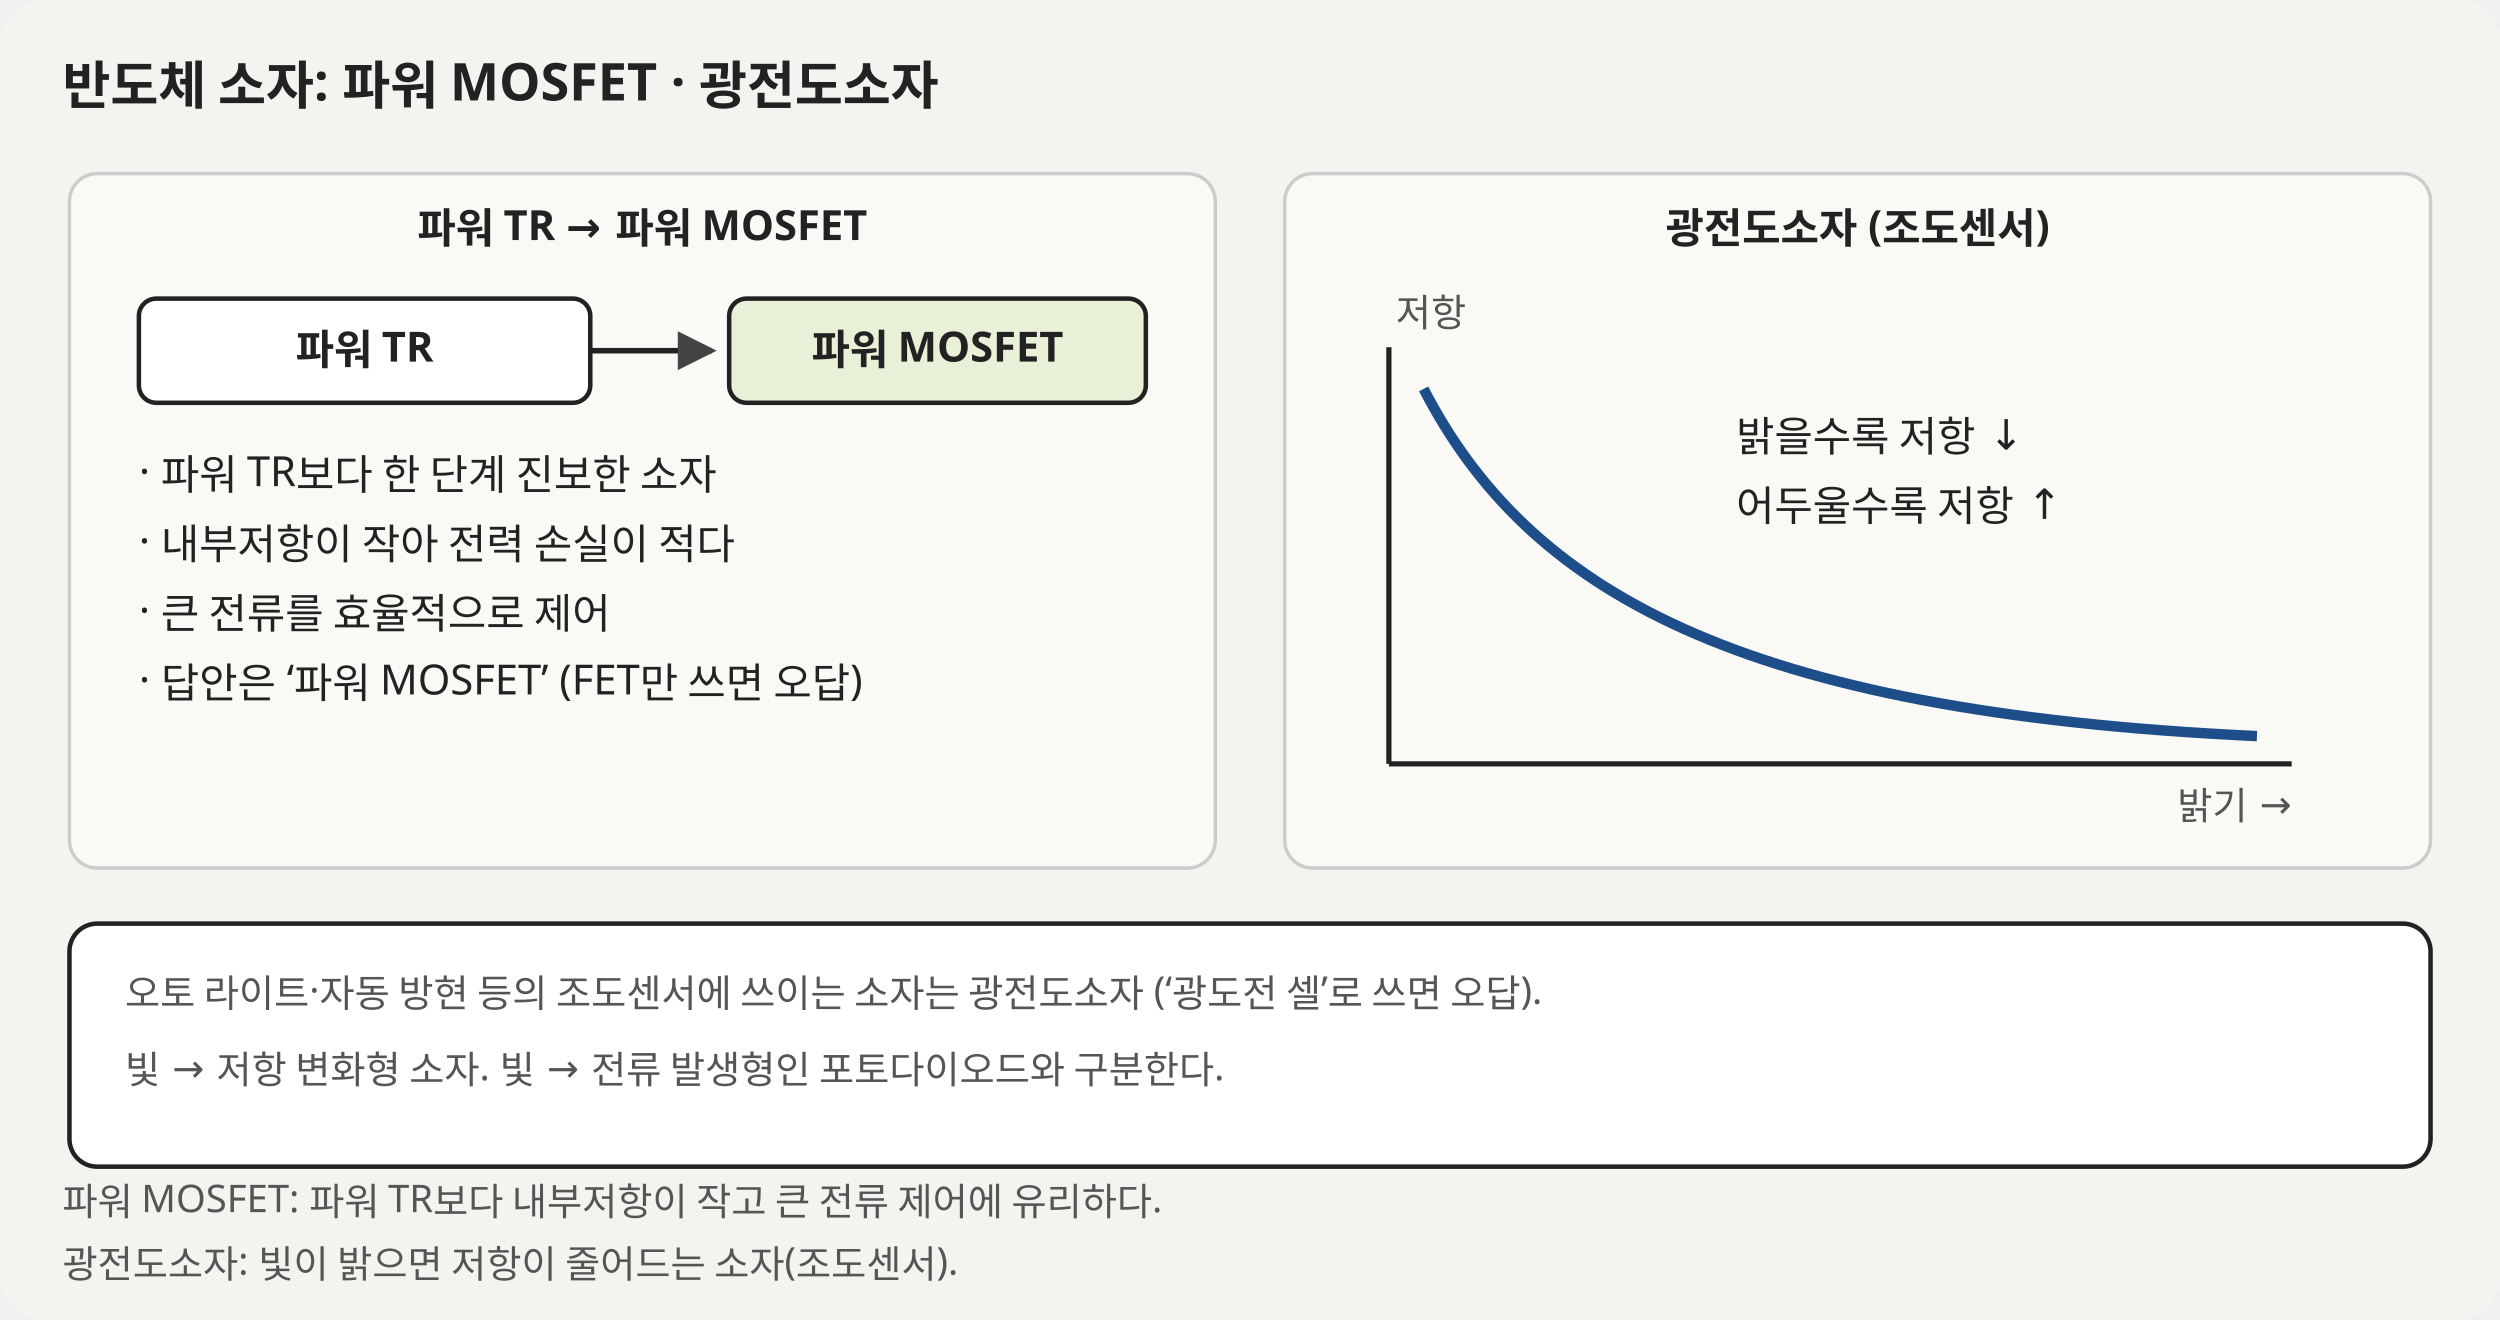
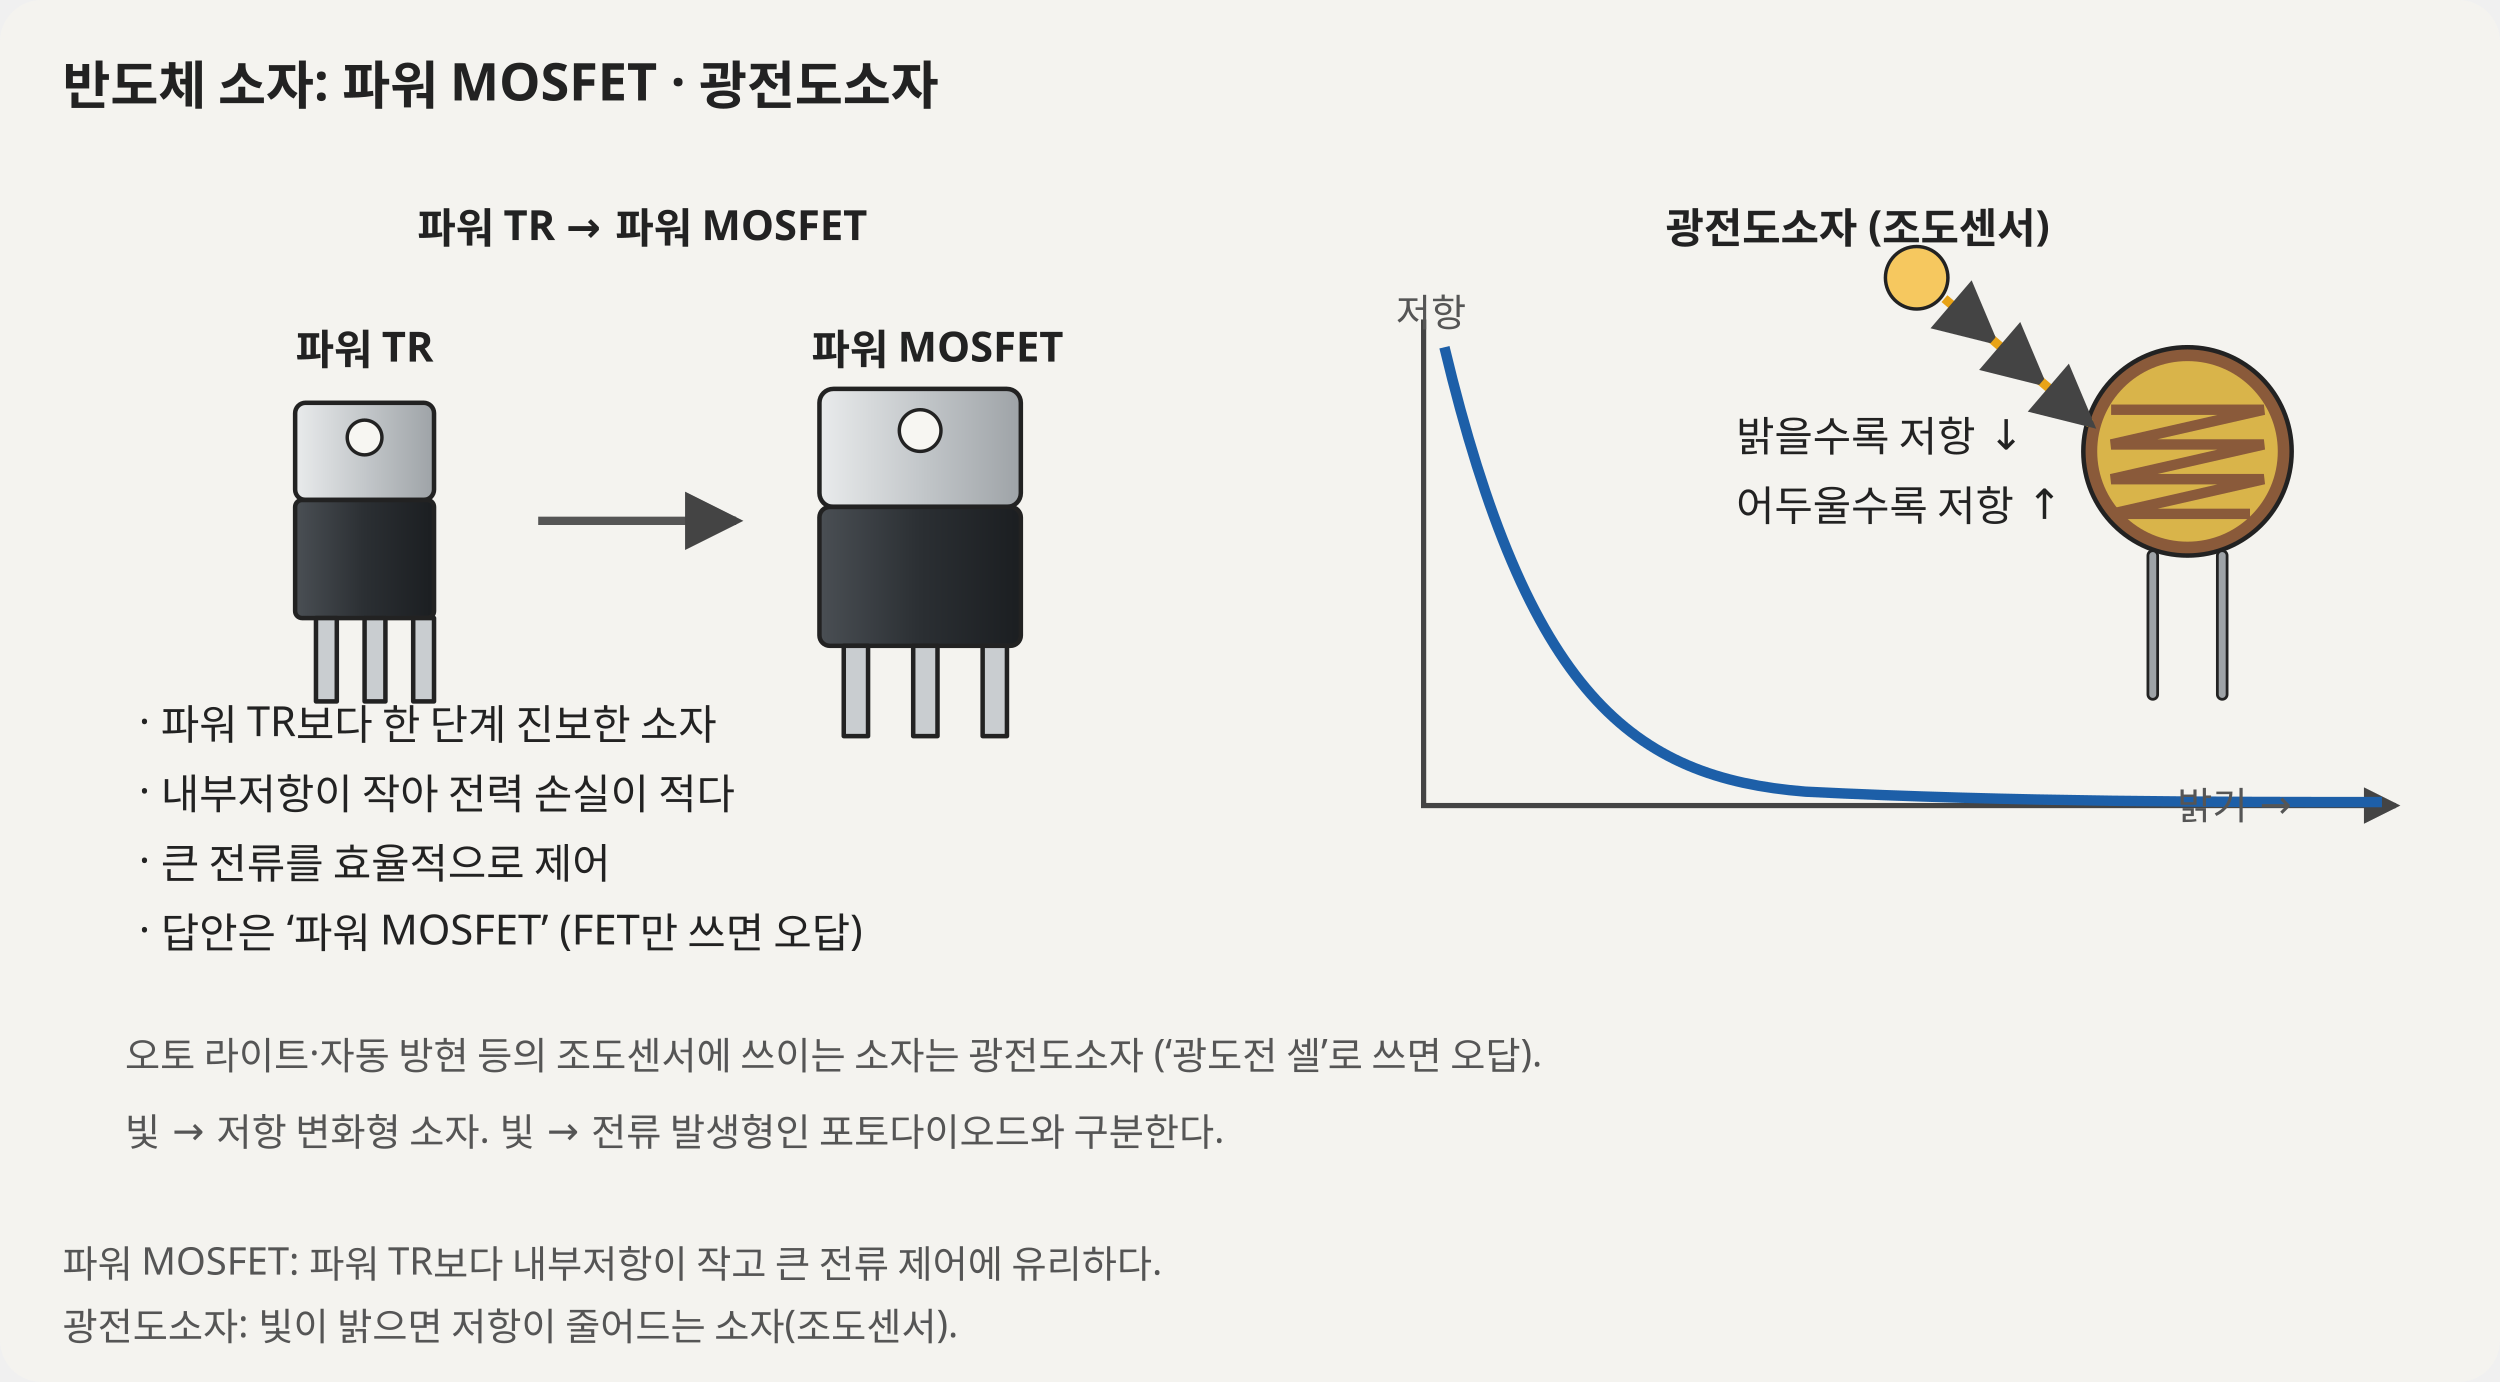
- <svg xmlns="http://www.w3.org/2000/svg" viewBox="0 0 720 380" width="720" height="380" role="img" aria-label="파워 트랜지스터와 파워 MOSFET 비교, 밝기에 따라 저항이 줄어드는 광전도소자">
+ <svg xmlns="http://www.w3.org/2000/svg" viewBox="0 0 720 398" width="720" height="398" role="img" aria-label="파워 트랜지스터와 파워 MOSFET 비교, 밝기에 따라 저항이 줄어드는 광전도소자">
  <style>
text{font:12px "Apple SD Gothic Neo","Malgun Gothic","Noto Sans KR",sans-serif;fill:#222}
.t{font-size:15px;font-weight:700}.n{font-size:11px;fill:#555}
.l{stroke:#444;stroke-width:.8;fill:none}.d{fill:#444}
.o{stroke:#222;stroke-width:1.3;stroke-linejoin:round}
.k{stroke:#222;stroke-width:1;fill:none}
</style>
  <defs>
    <marker id="a" viewBox="0 0 8 8" refX="7" refY="4" markerWidth="7" markerHeight="7" orient="auto">
      <path d="M0,0L8,4L0,8Z" fill="#444" />
    </marker>
    <marker id="r" viewBox="0 0 8 8" refX="7" refY="4" markerWidth="7" markerHeight="7" orient="auto">
      <path d="M0,0L8,4L0,8Z" fill="#c1121f" />
    </marker>
  </defs>
-   <rect width="720" height="380" rx="12" fill="#F4F3EF" />
+   <rect width="720" height="398" rx="12" fill="#F4F3EF" />
+   <defs>
+     <linearGradient id="mt" x1="0" y1="0" x2="1" y2="0">
+       <stop offset="0" stop-color="#e9ebec" />
+       <stop offset=".5" stop-color="#c3c7ca" />
+       <stop offset="1" stop-color="#9ea3a7" />
+     </linearGradient>
+     <linearGradient id="mv" x1="0" y1="0" x2="0" y2="1">
+       <stop offset="0" stop-color="#eceeef" />
+       <stop offset="1" stop-color="#b4b9bd" />
+     </linearGradient>
+     <linearGradient id="bk" x1="0" y1="0" x2="1" y2="0">
+       <stop offset="0" stop-color="#4a4f54" />
+       <stop offset=".5" stop-color="#2b2f33" />
+       <stop offset="1" stop-color="#1b1e21" />
+     </linearGradient>
+   </defs>
+   <rect class="o" x="85" y="116" width="40" height="28" rx="3" fill="url(#mt)" />
+   <circle cx="105" cy="126" r="5" fill="#f7f6f2" stroke="#222" stroke-width="1" />
+   <rect class="o" x="85" y="144" width="40" height="34" rx="2" fill="url(#bk)" />
+   <rect class="o" x="91" y="178" width="6" height="24" fill="#c9cdd0" />
+   <rect class="o" x="105" y="178" width="6" height="24" fill="#c9cdd0" />
+   <rect class="o" x="119" y="178" width="6" height="24" fill="#c9cdd0" />
+   <rect class="o" x="236" y="112" width="58" height="34" rx="4" fill="url(#mt)" />
+   <circle cx="265" cy="124" r="6" fill="#f7f6f2" stroke="#222" />
+   <rect class="o" x="236" y="146" width="58" height="40" rx="3" fill="url(#bk)" />
+   <rect class="o" x="243" y="186" width="7" height="26" fill="#c9cdd0" />
+   <rect class="o" x="263" y="186" width="7" height="26" fill="#c9cdd0" />
+   <rect class="o" x="283" y="186" width="7" height="26" fill="#c9cdd0" />
+   <path d="M155,150H212" stroke="#555" stroke-width="2.4" marker-end="url(#a)" />
+   <circle class="o" cx="630" cy="130" r="30" fill="#8a5a3a" />
+   <circle cx="630" cy="130" r="26" fill="#d9b44a" />
+   <path d="M608,118h44l-44,10h44l-44,10h44l-44,10h40" fill="none" stroke="#8a5a3a" stroke-width="3" />
+   <path d="M620,160V200" fill="none" stroke="#222" stroke-width="3.6" stroke-linejoin="round" stroke-linecap="round" />
+   <path d="M620,160V200" fill="none" stroke="#9ea3a7" stroke-width="2" stroke-linejoin="round" stroke-linecap="round" />
+   <path d="M640,160V200" fill="none" stroke="#222" stroke-width="3.6" stroke-linejoin="round" stroke-linecap="round" />
+   <path d="M640,160V200" fill="none" stroke="#9ea3a7" stroke-width="2" stroke-linejoin="round" stroke-linecap="round" />
+   <path d="M560,86L574,98" stroke="#e8a317" stroke-width="2.6" marker-end="url(#a)" />
+   <path d="M574,98L588,110" stroke="#e8a317" stroke-width="2.6" marker-end="url(#a)" />
+   <path d="M588,110L602,122" stroke="#e8a317" stroke-width="2.6" marker-end="url(#a)" />
+   <circle cx="552" cy="80" r="9" fill="#f6c85f" stroke="#222" />
+   <path d="M410,92V232H690" fill="none" stroke="#444" stroke-width="1.5" marker-end="url(#a)" />
+   <path d="M416,100C440,200 470,224 520,228C580,231 640,231 686,231" fill="none" stroke="#1d5fa8" stroke-width="3" />
  <text class="t" x="18" y="30">반도체 소자: 파워 MOSFET · 광전도소자</text>
-   <rect x="20" y="50" width="330" height="200" rx="8" fill="#faf9f5" stroke="#ccc" />
  <text x="185.0" y="70" text-anchor="middle" style="font-weight:700;fill:#222">파워 TR → 파워 MOSFET</text>
-   <rect class="o" x="40" y="86" width="130" height="30" fill="#fff" rx="5" />
  <text x="105.0" y="105.0" text-anchor="middle" style="font-weight:700">파워 TR</text>
-   <path d="M170,101H205" stroke="#222" stroke-width="1.6" marker-end="url(#a)" fill="none" />
-   <rect class="o" x="210" y="86" width="120" height="30" fill="#e8f0d8" rx="5" />
  <text x="270.0" y="105.0" text-anchor="middle" style="font-weight:700">파워 MOSFET</text>
-   <text x="40" y="140" text-anchor="start">· 파워 TR보다 한 단계 진보한 소자</text>
-   <text x="40" y="160" text-anchor="start">· 내부저항이 작아 전력 손실이 적다</text>
-   <text x="40" y="180" text-anchor="start">· 큰 전류를 효율적으로 제어</text>
-   <text x="40" y="200" text-anchor="start">· 답안은 ‘파워 MOSFET’ (FET만 쓰면 오답)</text>
-   <rect x="370" y="50" width="330" height="200" rx="8" fill="#faf9f5" stroke="#ccc" />
+   <text x="40" y="212" text-anchor="start">· 파워 TR보다 한 단계 진보한 소자</text>
+   <text x="40" y="232" text-anchor="start">· 내부저항이 작아 전력 손실이 적다</text>
+   <text x="40" y="252" text-anchor="start">· 큰 전류를 효율적으로 제어</text>
+   <text x="40" y="272" text-anchor="start">· 답안은 ‘파워 MOSFET’ (FET만 쓰면 오답)</text>
  <text x="535.0" y="70" text-anchor="middle" style="font-weight:700;fill:#222">광전도소자 (조도센서)</text>
-   <path d="M400,220V100M400,220H660" fill="none" stroke="#222" stroke-width="1.5" stroke-linejoin="round" />
  <text class="n" x="402" y="94" text-anchor="start">저항</text>
  <text class="n" x="660" y="236" text-anchor="end">밝기 →</text>
-   <path d="M410,112C440,170 500,205 650,212" fill="none" stroke="#1d4e89" stroke-width="3" />
  <text x="500" y="130" text-anchor="start">밝을수록 저항 ↓</text>
  <text x="500" y="150" text-anchor="start">어두울수록 저항 ↑</text>
-   <rect class="o" x="20" y="266" width="680" height="70" fill="#fff" rx="8" />
-   <text class="n" x="36" y="290" text-anchor="start">오토 라이트·자동 방현 등의 조도센서에 쓰이는 소자는 광전도소자 (‘광도전 셀’로 쓰면 오답).</text>
-   <text class="n" x="36" y="312" text-anchor="start">빛 → 저항 변화형 소자. 빛 → 전류 발생형인 포토다이오드와 구분한다.</text>
-   <text class="n" x="18" y="350">파워 MOSFET: 파워 TR보다 내부저항이 작고 큰 전류 제어에 유리하다.</text>
-   <text class="n" x="18" y="368">광전도소자: 빛이 밝으면 저항이 줄어드는 소자(조도센서).</text>
+   <text class="n" x="36" y="308" text-anchor="start">오토 라이트·자동 방현 등의 조도센서에 쓰이는 소자는 광전도소자 (‘광도전 셀’로 쓰면 오답).</text>
+   <text class="n" x="36" y="330" text-anchor="start">빛 → 저항 변화형 소자. 빛 → 전류 발생형인 포토다이오드와 구분한다.</text>
+   <text class="n" x="18" y="368">파워 MOSFET: 파워 TR보다 내부저항이 작고 큰 전류 제어에 유리하다.</text>
+   <text class="n" x="18" y="386">광전도소자: 빛이 밝으면 저항이 줄어드는 소자(조도센서).</text>
</svg>
